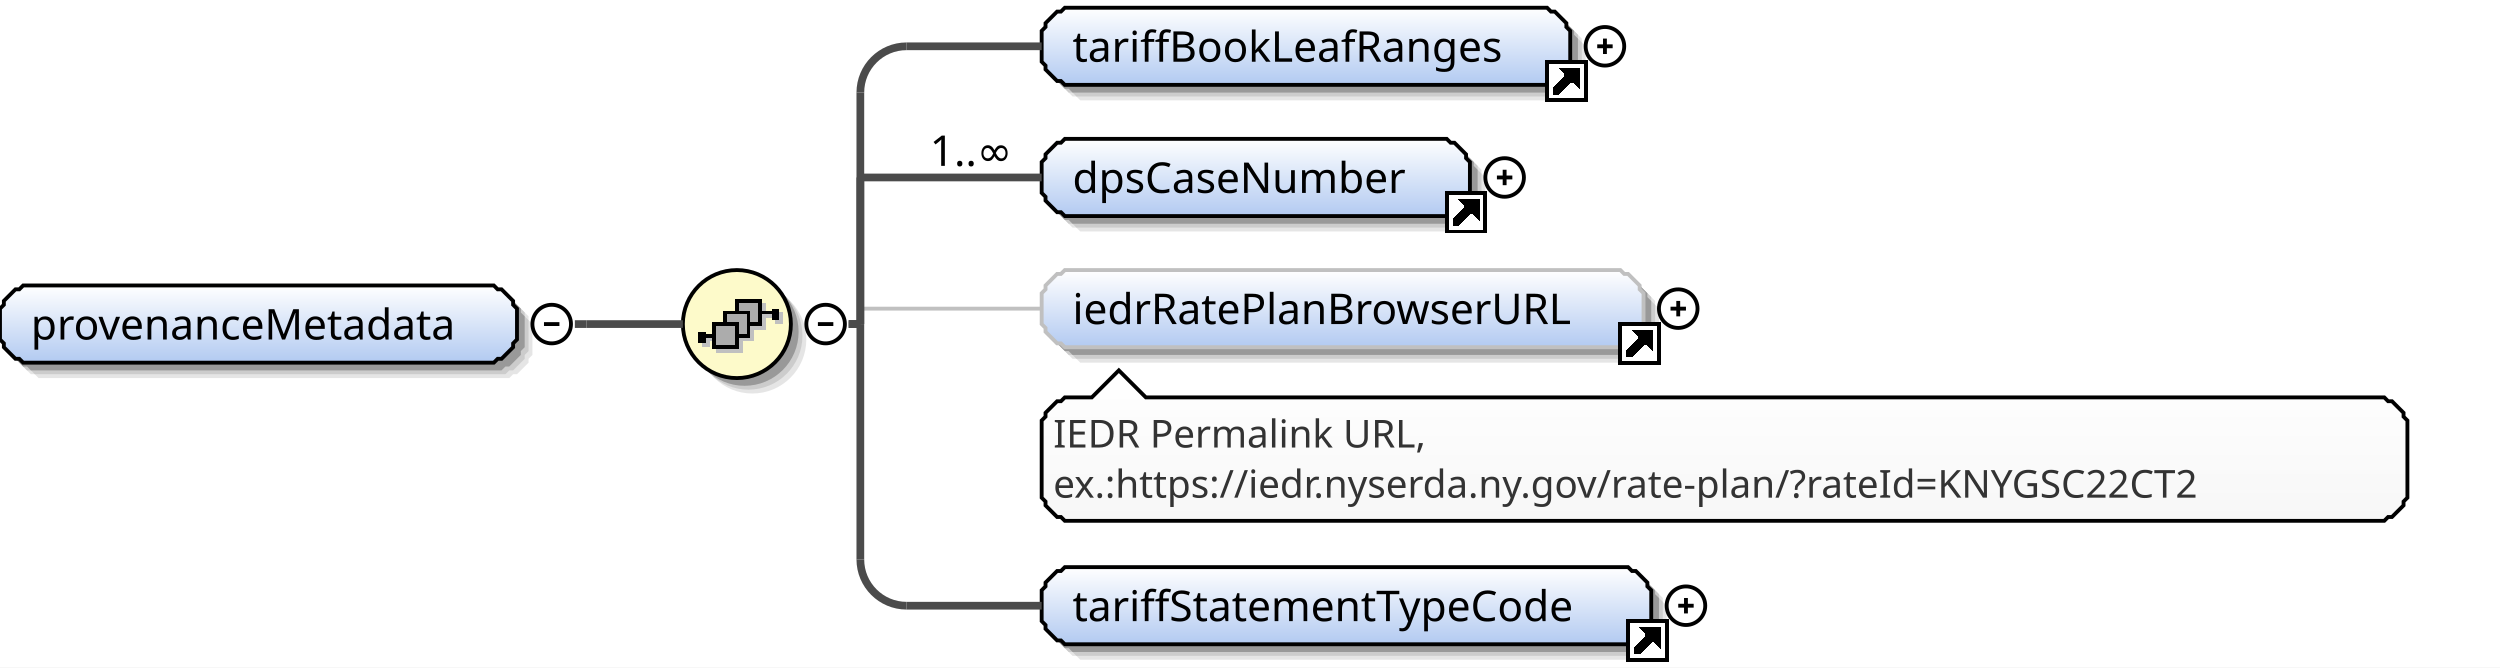
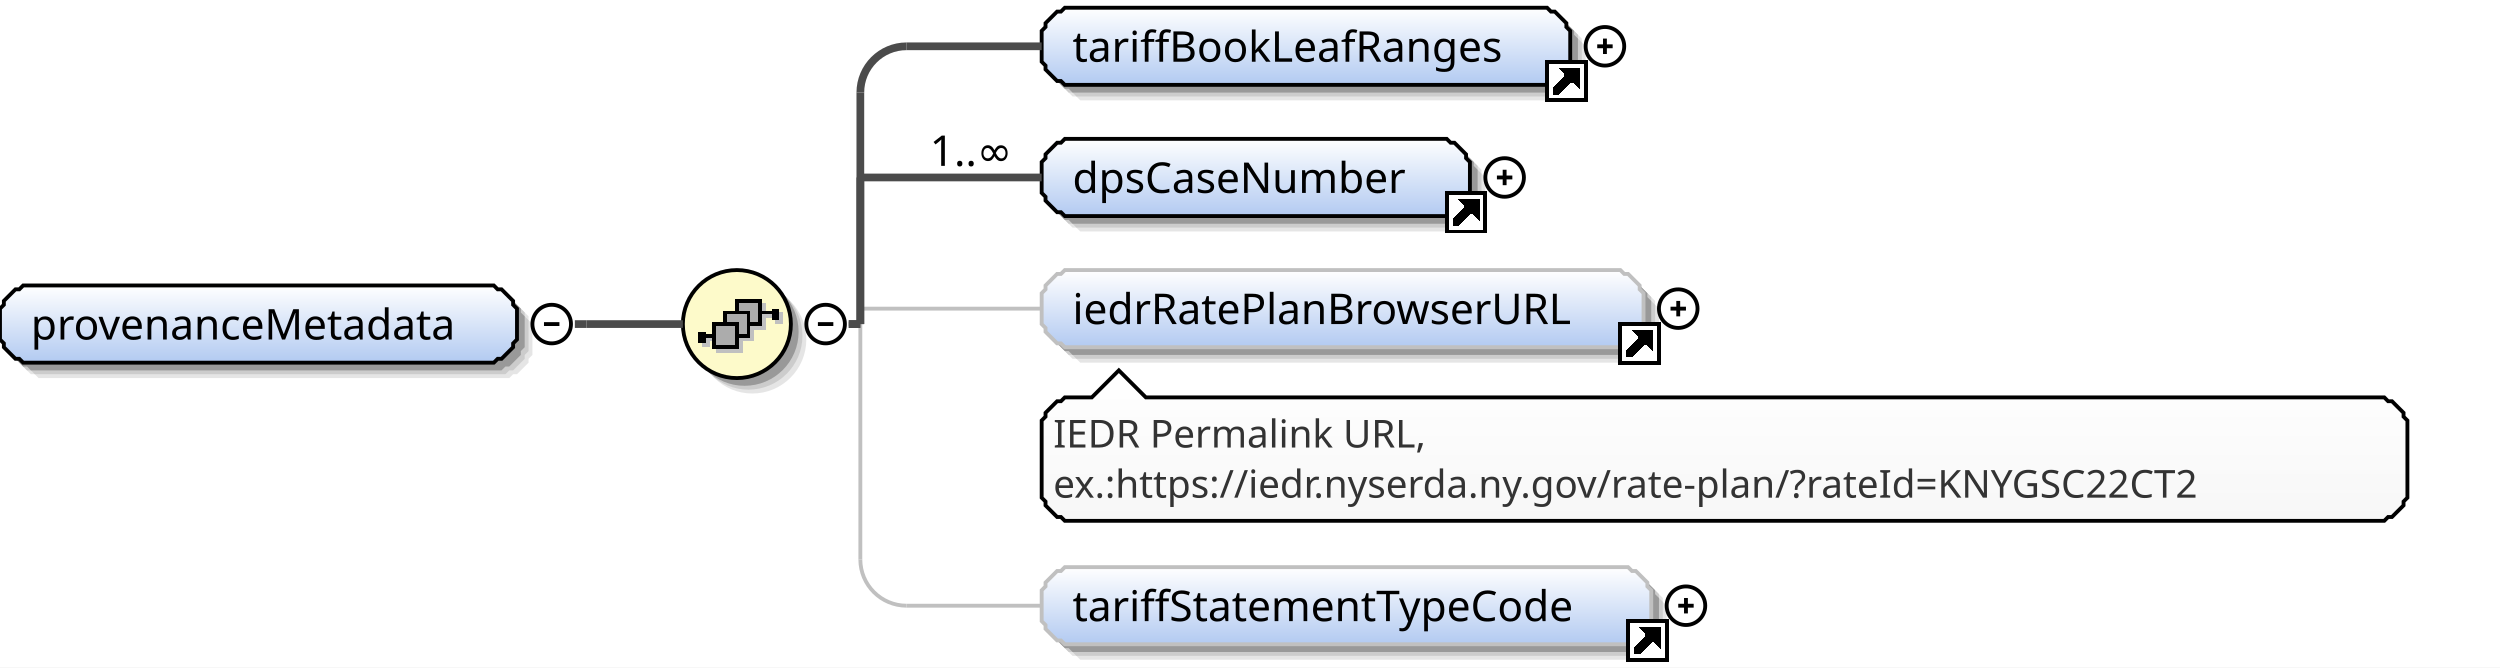
<svg xmlns="http://www.w3.org/2000/svg" color-interpolation="auto" color-rendering="auto" fill="black" fill-opacity="1" font-family="'Dialog'" font-size="12px" font-style="normal" font-weight="normal" height="173" image-rendering="auto" shape-rendering="auto" stroke="black" stroke-dasharray="none" stroke-dashoffset="0" stroke-linecap="square" stroke-linejoin="miter" stroke-miterlimit="10" stroke-opacity="1" stroke-width="1" text-rendering="auto" width="648">
  <defs id="genericDefs" />
  <g>
    <defs id="defs1">
      <linearGradient gradientUnits="userSpaceOnUse" id="linearGradient1" spreadMethod="pad" x1="0" x2="0" y1="74" y2="94">
        <stop offset="0%" stop-color="white" stop-opacity="1" />
        <stop offset="100%" stop-color="rgb(178,202,241)" stop-opacity="1" />
      </linearGradient>
      <linearGradient gradientUnits="userSpaceOnUse" id="linearGradient2" spreadMethod="pad" x1="177" x2="177" y1="70" y2="98">
        <stop offset="0%" stop-color="rgb(253,250,202)" stop-opacity="1" />
        <stop offset="100%" stop-color="rgb(253,250,202)" stop-opacity="1" />
      </linearGradient>
      <linearGradient gradientUnits="userSpaceOnUse" id="linearGradient3" spreadMethod="pad" x1="270" x2="270" y1="70" y2="90">
        <stop offset="0%" stop-color="white" stop-opacity="1" />
        <stop offset="100%" stop-color="rgb(178,202,241)" stop-opacity="1" />
      </linearGradient>
      <linearGradient gradientUnits="userSpaceOnUse" id="linearGradient4" spreadMethod="pad" x1="270" x2="270" y1="96" y2="135">
        <stop offset="0%" stop-color="white" stop-opacity="1" />
        <stop offset="100%" stop-color="rgb(247,247,247)" stop-opacity="1" />
      </linearGradient>
-       <linearGradient gradientUnits="userSpaceOnUse" id="linearGradient5" spreadMethod="pad" x1="270" x2="270" y1="2" y2="22">
+       <linearGradient gradientUnits="userSpaceOnUse" id="linearGradient5" spreadMethod="pad" x1="270" x2="270" y1="147" y2="167">
        <stop offset="0%" stop-color="white" stop-opacity="1" />
        <stop offset="100%" stop-color="rgb(178,202,241)" stop-opacity="1" />
      </linearGradient>
-       <linearGradient gradientUnits="userSpaceOnUse" id="linearGradient6" spreadMethod="pad" x1="270" x2="270" y1="36" y2="56">
+       <linearGradient gradientUnits="userSpaceOnUse" id="linearGradient6" spreadMethod="pad" x1="270" x2="270" y1="2" y2="22">
        <stop offset="0%" stop-color="white" stop-opacity="1" />
        <stop offset="100%" stop-color="rgb(178,202,241)" stop-opacity="1" />
      </linearGradient>
-       <linearGradient gradientUnits="userSpaceOnUse" id="linearGradient7" spreadMethod="pad" x1="270" x2="270" y1="147" y2="167">
+       <linearGradient gradientUnits="userSpaceOnUse" id="linearGradient7" spreadMethod="pad" x1="270" x2="270" y1="36" y2="56">
        <stop offset="0%" stop-color="white" stop-opacity="1" />
        <stop offset="100%" stop-color="rgb(178,202,241)" stop-opacity="1" />
      </linearGradient>
      <clipPath clipPathUnits="userSpaceOnUse" id="clipPath1">
        <path d="M0 0 L648 0 L648 173 L0 173 L0 0 Z" />
      </clipPath>
    </defs>
    <g fill="white" stroke="white">
      <rect clip-path="url(#clipPath1)" height="173" stroke="none" width="648" x="0" y="0" />
    </g>
    <g fill="rgb(229,229,229)" font-family="sans-serif" font-size="11px" stroke="rgb(229,229,229)" text-rendering="optimizeLegibility">
      <polygon clip-path="url(#clipPath1)" points=" 4 84 5 83 5 82 6 81 7 80 8 79 9 79 10 78 132 78 133 79 134 79 135 80 136 81 137 82 137 83 138 84 138 92 137 93 137 94 136 95 135 96 134 97 133 97 132 98 10 98 9 97 8 97 7 96 6 95 5 94 5 93 4 92" stroke="none" />
      <polygon clip-path="url(#clipPath1)" fill="rgb(204,204,204)" points=" 3 83 4 82 4 81 5 80 6 79 7 78 8 78 9 77 131 77 132 78 133 78 134 79 135 80 136 81 136 82 137 83 137 91 136 92 136 93 135 94 134 95 133 96 132 96 131 97 9 97 8 96 7 96 6 95 5 94 4 93 4 92 3 91" stroke="none" />
      <polygon clip-path="url(#clipPath1)" fill="rgb(153,153,153)" points=" 2 82 3 81 3 80 4 79 5 78 6 77 7 77 8 76 130 76 131 77 132 77 133 78 134 79 135 80 135 81 136 82 136 90 135 91 135 92 134 93 133 94 132 95 131 95 130 96 8 96 7 95 6 95 5 94 4 93 3 92 3 91 2 90" stroke="none" />
    </g>
    <g fill="url(#linearGradient1)" font-family="sans-serif" font-size="11px" shape-rendering="crispEdges" stroke="url(#linearGradient1)" text-rendering="geometricPrecision">
      <polygon clip-path="url(#clipPath1)" points=" 0 80 1 79 1 78 2 77 3 76 4 75 5 75 6 74 128 74 129 75 130 75 131 76 132 77 133 78 133 79 134 80 134 88 133 89 133 90 132 91 131 92 130 93 129 93 128 94 6 94 5 93 4 93 3 92 2 91 1 90 1 89 0 88" stroke="none" />
    </g>
    <g font-family="sans-serif" font-size="11px" stroke-linecap="butt" text-rendering="optimizeLegibility">
      <polygon clip-path="url(#clipPath1)" fill="none" points=" 0 80 1 79 1 78 2 77 3 76 4 75 5 75 6 74 128 74 129 75 130 75 131 76 132 77 133 78 133 79 134 80 134 88 133 89 133 90 132 91 131 92 130 93 129 93 128 94 6 94 5 93 4 93 3 92 2 91 1 90 1 89 0 88" />
      <text clip-path="url(#clipPath1)" shape-rendering="crispEdges" stroke="none" text-rendering="geometricPrecision" x="8" xml:space="preserve" y="88">provenanceMetadata</text>
      <circle clip-path="url(#clipPath1)" cx="143" cy="84" fill="none" r="5" />
      <line clip-path="url(#clipPath1)" fill="none" x1="141" x2="145" y1="84" y2="84" />
      <circle clip-path="url(#clipPath1)" cx="195" cy="88" fill="rgb(229,229,229)" r="14" stroke="none" />
      <circle clip-path="url(#clipPath1)" cx="194" cy="87" fill="rgb(204,204,204)" r="14" stroke="none" />
      <circle clip-path="url(#clipPath1)" cx="193" cy="86" fill="rgb(153,153,153)" r="14" stroke="none" />
    </g>
    <g fill="url(#linearGradient2)" font-family="sans-serif" font-size="11px" shape-rendering="crispEdges" stroke="url(#linearGradient2)" stroke-linecap="butt" text-rendering="geometricPrecision">
      <circle clip-path="url(#clipPath1)" cx="191" cy="84" r="14" stroke="none" />
    </g>
    <g font-family="sans-serif" font-size="11px" stroke-linecap="butt" text-rendering="optimizeLegibility">
      <circle clip-path="url(#clipPath1)" cx="191" cy="84" fill="none" r="14" />
    </g>
    <g fill="silver" font-family="sans-serif" font-size="11px" shape-rendering="crispEdges" stroke="silver" stroke-linecap="butt" text-rendering="geometricPrecision">
      <line clip-path="url(#clipPath1)" fill="none" x1="198" x2="202" y1="82" y2="82" />
      <rect clip-path="url(#clipPath1)" height="3" stroke="none" width="2" x="201" y="81" />
      <rect clip-path="url(#clipPath1)" height="6" stroke="none" width="6" x="192" y="79" />
      <rect clip-path="url(#clipPath1)" fill="none" height="6" width="6" x="192" y="79" />
      <rect clip-path="url(#clipPath1)" height="6" stroke="none" width="6" x="189" y="82" />
      <rect clip-path="url(#clipPath1)" fill="none" height="6" width="6" x="189" y="82" />
      <rect clip-path="url(#clipPath1)" height="6" stroke="none" width="6" x="186" y="85" />
      <rect clip-path="url(#clipPath1)" fill="none" height="6" width="6" x="186" y="85" />
      <line clip-path="url(#clipPath1)" fill="none" x1="186" x2="182" y1="88" y2="88" />
      <rect clip-path="url(#clipPath1)" height="3" stroke="none" width="2" x="182" y="87" />
      <line clip-path="url(#clipPath1)" fill="none" stroke="black" x1="197" x2="201" y1="81" y2="81" />
      <rect clip-path="url(#clipPath1)" fill="black" height="3" stroke="none" width="2" x="200" y="80" />
      <rect clip-path="url(#clipPath1)" fill="rgb(172,172,172)" height="6" stroke="none" width="6" x="191" y="78" />
      <rect clip-path="url(#clipPath1)" fill="none" height="6" stroke="black" width="6" x="191" y="78" />
      <rect clip-path="url(#clipPath1)" fill="rgb(172,172,172)" height="6" stroke="none" width="6" x="188" y="81" />
      <rect clip-path="url(#clipPath1)" fill="none" height="6" stroke="black" width="6" x="188" y="81" />
      <rect clip-path="url(#clipPath1)" fill="rgb(172,172,172)" height="6" stroke="none" width="6" x="185" y="84" />
      <rect clip-path="url(#clipPath1)" fill="none" height="6" stroke="black" width="6" x="185" y="84" />
      <line clip-path="url(#clipPath1)" fill="none" stroke="black" x1="185" x2="181" y1="87" y2="87" />
      <rect clip-path="url(#clipPath1)" fill="black" height="3" stroke="none" width="2" x="181" y="86" />
    </g>
    <g font-family="sans-serif" font-size="11px" stroke-linecap="butt" text-rendering="optimizeLegibility">
      <circle clip-path="url(#clipPath1)" cx="214" cy="84" fill="none" r="5" />
      <line clip-path="url(#clipPath1)" fill="none" x1="212" x2="216" y1="84" y2="84" />
      <polygon clip-path="url(#clipPath1)" fill="rgb(229,229,229)" points=" 274 80 275 79 275 78 276 77 277 76 278 75 279 75 280 74 424 74 425 75 426 75 427 76 428 77 429 78 429 79 430 80 430 88 429 89 429 90 428 91 427 92 426 93 425 93 424 94 280 94 279 93 278 93 277 92 276 91 275 90 275 89 274 88" stroke="none" />
      <polygon clip-path="url(#clipPath1)" fill="rgb(204,204,204)" points=" 273 79 274 78 274 77 275 76 276 75 277 74 278 74 279 73 423 73 424 74 425 74 426 75 427 76 428 77 428 78 429 79 429 87 428 88 428 89 427 90 426 91 425 92 424 92 423 93 279 93 278 92 277 92 276 91 275 90 274 89 274 88 273 87" stroke="none" />
      <polygon clip-path="url(#clipPath1)" fill="rgb(153,153,153)" points=" 272 78 273 77 273 76 274 75 275 74 276 73 277 73 278 72 422 72 423 73 424 73 425 74 426 75 427 76 427 77 428 78 428 86 427 87 427 88 426 89 425 90 424 91 423 91 422 92 278 92 277 91 276 91 275 90 274 89 273 88 273 87 272 86" stroke="none" />
    </g>
    <g fill="url(#linearGradient3)" font-family="sans-serif" font-size="11px" shape-rendering="crispEdges" stroke="url(#linearGradient3)" stroke-linecap="butt" text-rendering="geometricPrecision">
      <polygon clip-path="url(#clipPath1)" points=" 270 76 271 75 271 74 272 73 273 72 274 71 275 71 276 70 420 70 421 71 422 71 423 72 424 73 425 74 425 75 426 76 426 84 425 85 425 86 424 87 423 88 422 89 421 89 420 90 276 90 275 89 274 89 273 88 272 87 271 86 271 85 270 84" stroke="none" />
    </g>
    <g fill="silver" font-family="sans-serif" font-size="11px" stroke="silver" stroke-linecap="butt" text-rendering="optimizeLegibility">
      <polygon clip-path="url(#clipPath1)" fill="none" points=" 270 76 271 75 271 74 272 73 273 72 274 71 275 71 276 70 420 70 421 71 422 71 423 72 424 73 425 74 425 75 426 76 426 84 425 85 425 86 424 87 423 88 422 89 421 89 420 90 276 90 275 89 274 89 273 88 272 87 271 86 271 85 270 84" />
    </g>
    <g font-family="sans-serif" font-size="11px" shape-rendering="crispEdges" stroke-linecap="butt" text-rendering="geometricPrecision">
      <text clip-path="url(#clipPath1)" stroke="none" x="278" xml:space="preserve" y="84">iedrRatePlanBrowserURL</text>
      <rect clip-path="url(#clipPath1)" fill="white" height="10" stroke="none" width="10" x="420" y="84" />
      <polygon clip-path="url(#clipPath1)" fill="none" points=" 422 92 422 91 425 88 425 87 424 86 428 86 428 90 427 89 426 89 423 92" />
      <polygon clip-path="url(#clipPath1)" points=" 422 92 422 91 425 88 425 87 424 86 428 86 428 90 427 89 426 89 423 92" stroke="none" />
      <rect clip-path="url(#clipPath1)" fill="none" height="10" width="10" x="420" y="84" />
      <circle clip-path="url(#clipPath1)" cx="435" cy="80" fill="none" r="5" shape-rendering="auto" text-rendering="optimizeLegibility" />
      <line clip-path="url(#clipPath1)" fill="none" shape-rendering="auto" text-rendering="optimizeLegibility" x1="433" x2="437" y1="80" y2="80" />
      <line clip-path="url(#clipPath1)" fill="none" shape-rendering="auto" text-rendering="optimizeLegibility" x1="435" x2="435" y1="78" y2="82" />
      <polygon clip-path="url(#clipPath1)" fill="url(#linearGradient4)" points=" 270 109 271 108 271 107 272 106 273 105 274 104 275 104 276 103 283 103 290 96 297 103 618 103 619 104 620 104 621 105 622 106 623 107 623 108 624 109 624 129 623 130 623 131 622 132 621 133 620 134 619 134 618 135 276 135 275 134 274 134 273 133 272 132 271 131 271 130 270 129" stroke="none" />
      <polygon clip-path="url(#clipPath1)" fill="none" points=" 270 109 271 108 271 107 272 106 273 105 274 104 275 104 276 103 283 103 290 96 297 103 618 103 619 104 620 104 621 105 622 106 623 107 623 108 624 109 624 129 623 130 623 131 622 132 621 133 620 134 619 134 618 135 276 135 275 134 274 134 273 133 272 132 271 131 271 130 270 129" shape-rendering="auto" text-rendering="optimizeLegibility" />
      <text clip-path="url(#clipPath1)" fill="rgb(51,51,51)" font-size="10px" stroke="none" x="273" xml:space="preserve" y="116">IEDR Permalink URL, </text>
      <text clip-path="url(#clipPath1)" fill="rgb(51,51,51)" font-size="10px" stroke="none" x="273" xml:space="preserve" y="129">ex.:https://iedr.nyserda.ny.gov/rate-plan/?rateId=KNYGSC22CT2</text>
    </g>
    <g fill="silver" font-family="sans-serif" font-size="11px" stroke="silver" stroke-linecap="butt" text-rendering="optimizeLegibility">
      <line clip-path="url(#clipPath1)" fill="none" x1="220" x2="223" y1="84" y2="84" />
      <line clip-path="url(#clipPath1)" fill="none" x1="223" x2="223" y1="80" y2="84" />
      <line clip-path="url(#clipPath1)" fill="none" x1="223" x2="270" y1="80" y2="80" />
+       <polygon clip-path="url(#clipPath1)" fill="rgb(229,229,229)" points=" 274 157 275 156 275 155 276 154 277 153 278 152 279 152 280 151 426 151 427 152 428 152 429 153 430 154 431 155 431 156 432 157 432 165 431 166 431 167 430 168 429 169 428 170 427 170 426 171 280 171 279 170 278 170 277 169 276 168 275 167 275 166 274 165" stroke="none" />
+       <polygon clip-path="url(#clipPath1)" fill="rgb(204,204,204)" points=" 273 156 274 155 274 154 275 153 276 152 277 151 278 151 279 150 425 150 426 151 427 151 428 152 429 153 430 154 430 155 431 156 431 164 430 165 430 166 429 167 428 168 427 169 426 169 425 170 279 170 278 169 277 169 276 168 275 167 274 166 274 165 273 164" stroke="none" />
+       <polygon clip-path="url(#clipPath1)" fill="rgb(153,153,153)" points=" 272 155 273 154 273 153 274 152 275 151 276 150 277 150 278 149 424 149 425 150 426 150 427 151 428 152 429 153 429 154 430 155 430 163 429 164 429 165 428 166 427 167 426 168 425 168 424 169 278 169 277 168 276 168 275 167 274 166 273 165 273 164 272 163" stroke="none" />
+     </g>
+     <g fill="url(#linearGradient5)" font-family="sans-serif" font-size="11px" shape-rendering="crispEdges" stroke="url(#linearGradient5)" stroke-linecap="butt" text-rendering="geometricPrecision">
+       <polygon clip-path="url(#clipPath1)" points=" 270 153 271 152 271 151 272 150 273 149 274 148 275 148 276 147 422 147 423 148 424 148 425 149 426 150 427 151 427 152 428 153 428 161 427 162 427 163 426 164 425 165 424 166 423 166 422 167 276 167 275 166 274 166 273 165 272 164 271 163 271 162 270 161" stroke="none" />
+     </g>
+     <g fill="silver" font-family="sans-serif" font-size="11px" stroke="silver" stroke-linecap="butt" text-rendering="optimizeLegibility">
+       <polygon clip-path="url(#clipPath1)" fill="none" points=" 270 153 271 152 271 151 272 150 273 149 274 148 275 148 276 147 422 147 423 148 424 148 425 149 426 150 427 151 427 152 428 153 428 161 427 162 427 163 426 164 425 165 424 166 423 166 422 167 276 167 275 166 274 166 273 165 272 164 271 163 271 162 270 161" />
+     </g>
+     <g font-family="sans-serif" font-size="11px" shape-rendering="crispEdges" stroke-linecap="butt" text-rendering="geometricPrecision">
+       <text clip-path="url(#clipPath1)" stroke="none" x="278" xml:space="preserve" y="161">tariffStatementTypeCode</text>
+       <rect clip-path="url(#clipPath1)" fill="white" height="10" stroke="none" width="10" x="422" y="161" />
+       <polygon clip-path="url(#clipPath1)" fill="none" points=" 424 169 424 168 427 165 427 164 426 163 430 163 430 167 429 166 428 166 425 169" />
+       <polygon clip-path="url(#clipPath1)" points=" 424 169 424 168 427 165 427 164 426 163 430 163 430 167 429 166 428 166 425 169" stroke="none" />
+       <rect clip-path="url(#clipPath1)" fill="none" height="10" width="10" x="422" y="161" />
+       <circle clip-path="url(#clipPath1)" cx="437" cy="157" fill="none" r="5" shape-rendering="auto" text-rendering="optimizeLegibility" />
+       <line clip-path="url(#clipPath1)" fill="none" shape-rendering="auto" text-rendering="optimizeLegibility" x1="435" x2="439" y1="157" y2="157" />
+       <line clip-path="url(#clipPath1)" fill="none" shape-rendering="auto" text-rendering="optimizeLegibility" x1="437" x2="437" y1="155" y2="159" />
+     </g>
+     <g fill="silver" font-family="sans-serif" font-size="11px" stroke="silver" stroke-linecap="butt" text-rendering="optimizeLegibility">
+       <line clip-path="url(#clipPath1)" fill="none" x1="220" x2="223" y1="84" y2="84" />
+       <line clip-path="url(#clipPath1)" fill="none" x1="223" x2="223" y1="84" y2="145" />
+       <line clip-path="url(#clipPath1)" fill="none" x1="235" x2="270" y1="157" y2="157" />
+       <path clip-path="url(#clipPath1)" d="M223 145 A12 12 0 0 0 235 157" fill="none" />
      <polygon clip-path="url(#clipPath1)" fill="rgb(229,229,229)" points=" 274 12 275 11 275 10 276 9 277 8 278 7 279 7 280 6 405 6 406 7 407 7 408 8 409 9 410 10 410 11 411 12 411 20 410 21 410 22 409 23 408 24 407 25 406 25 405 26 280 26 279 25 278 25 277 24 276 23 275 22 275 21 274 20" stroke="none" />
      <polygon clip-path="url(#clipPath1)" fill="rgb(204,204,204)" points=" 273 11 274 10 274 9 275 8 276 7 277 6 278 6 279 5 404 5 405 6 406 6 407 7 408 8 409 9 409 10 410 11 410 19 409 20 409 21 408 22 407 23 406 24 405 24 404 25 279 25 278 24 277 24 276 23 275 22 274 21 274 20 273 19" stroke="none" />
      <polygon clip-path="url(#clipPath1)" fill="rgb(153,153,153)" points=" 272 10 273 9 273 8 274 7 275 6 276 5 277 5 278 4 403 4 404 5 405 5 406 6 407 7 408 8 408 9 409 10 409 18 408 19 408 20 407 21 406 22 405 23 404 23 403 24 278 24 277 23 276 23 275 22 274 21 273 20 273 19 272 18" stroke="none" />
    </g>
-     <g fill="url(#linearGradient5)" font-family="sans-serif" font-size="11px" shape-rendering="crispEdges" stroke="url(#linearGradient5)" stroke-linecap="butt" text-rendering="geometricPrecision">
+     <g fill="url(#linearGradient6)" font-family="sans-serif" font-size="11px" shape-rendering="crispEdges" stroke="url(#linearGradient6)" stroke-linecap="butt" text-rendering="geometricPrecision">
      <polygon clip-path="url(#clipPath1)" points=" 270 8 271 7 271 6 272 5 273 4 274 3 275 3 276 2 401 2 402 3 403 3 404 4 405 5 406 6 406 7 407 8 407 16 406 17 406 18 405 19 404 20 403 21 402 21 401 22 276 22 275 21 274 21 273 20 272 19 271 18 271 17 270 16" stroke="none" />
    </g>
    <g font-family="sans-serif" font-size="11px" stroke-linecap="butt" text-rendering="optimizeLegibility">
      <polygon clip-path="url(#clipPath1)" fill="none" points=" 270 8 271 7 271 6 272 5 273 4 274 3 275 3 276 2 401 2 402 3 403 3 404 4 405 5 406 6 406 7 407 8 407 16 406 17 406 18 405 19 404 20 403 21 402 21 401 22 276 22 275 21 274 21 273 20 272 19 271 18 271 17 270 16" />
      <text clip-path="url(#clipPath1)" shape-rendering="crispEdges" stroke="none" text-rendering="geometricPrecision" x="278" xml:space="preserve" y="16">tariffBookLeafRanges</text>
    </g>
    <g fill="white" font-family="sans-serif" font-size="11px" shape-rendering="crispEdges" stroke="white" stroke-linecap="butt" text-rendering="geometricPrecision">
      <rect clip-path="url(#clipPath1)" height="10" stroke="none" width="10" x="401" y="16" />
      <polygon clip-path="url(#clipPath1)" fill="none" points=" 403 24 403 23 406 20 406 19 405 18 409 18 409 22 408 21 407 21 404 24" stroke="black" />
      <polygon clip-path="url(#clipPath1)" fill="black" points=" 403 24 403 23 406 20 406 19 405 18 409 18 409 22 408 21 407 21 404 24" stroke="none" />
      <rect clip-path="url(#clipPath1)" fill="none" height="10" stroke="black" width="10" x="401" y="16" />
    </g>
    <g font-family="sans-serif" font-size="11px" stroke-linecap="butt" text-rendering="optimizeLegibility">
      <circle clip-path="url(#clipPath1)" cx="416" cy="12" fill="none" r="5" />
      <line clip-path="url(#clipPath1)" fill="none" x1="414" x2="418" y1="12" y2="12" />
      <line clip-path="url(#clipPath1)" fill="none" x1="416" x2="416" y1="10" y2="14" />
      <line clip-path="url(#clipPath1)" fill="none" stroke="rgb(75,75,75)" stroke-width="2" x1="220" x2="223" y1="84" y2="84" />
      <line clip-path="url(#clipPath1)" fill="none" stroke="rgb(75,75,75)" stroke-width="2" x1="223" x2="223" y1="24" y2="84" />
      <line clip-path="url(#clipPath1)" fill="none" stroke="rgb(75,75,75)" stroke-width="2" x1="235" x2="270" y1="12" y2="12" />
      <path clip-path="url(#clipPath1)" d="M223 24 A12 12 0 0 1 235 12" fill="none" stroke="rgb(75,75,75)" stroke-width="2" />
      <polygon clip-path="url(#clipPath1)" fill="rgb(229,229,229)" points=" 274 46 275 45 275 44 276 43 277 42 278 41 279 41 280 40 379 40 380 41 381 41 382 42 383 43 384 44 384 45 385 46 385 54 384 55 384 56 383 57 382 58 381 59 380 59 379 60 280 60 279 59 278 59 277 58 276 57 275 56 275 55 274 54" stroke="none" />
      <polygon clip-path="url(#clipPath1)" fill="rgb(204,204,204)" points=" 273 45 274 44 274 43 275 42 276 41 277 40 278 40 279 39 378 39 379 40 380 40 381 41 382 42 383 43 383 44 384 45 384 53 383 54 383 55 382 56 381 57 380 58 379 58 378 59 279 59 278 58 277 58 276 57 275 56 274 55 274 54 273 53" stroke="none" />
      <polygon clip-path="url(#clipPath1)" fill="rgb(153,153,153)" points=" 272 44 273 43 273 42 274 41 275 40 276 39 277 39 278 38 377 38 378 39 379 39 380 40 381 41 382 42 382 43 383 44 383 52 382 53 382 54 381 55 380 56 379 57 378 57 377 58 278 58 277 57 276 57 275 56 274 55 273 54 273 53 272 52" stroke="none" />
    </g>
-     <g fill="url(#linearGradient6)" font-family="sans-serif" font-size="11px" shape-rendering="crispEdges" stroke="url(#linearGradient6)" stroke-linecap="butt" text-rendering="geometricPrecision">
+     <g fill="url(#linearGradient7)" font-family="sans-serif" font-size="11px" shape-rendering="crispEdges" stroke="url(#linearGradient7)" stroke-linecap="butt" text-rendering="geometricPrecision">
      <polygon clip-path="url(#clipPath1)" points=" 270 42 271 41 271 40 272 39 273 38 274 37 275 37 276 36 375 36 376 37 377 37 378 38 379 39 380 40 380 41 381 42 381 50 380 51 380 52 379 53 378 54 377 55 376 55 375 56 276 56 275 55 274 55 273 54 272 53 271 52 271 51 270 50" stroke="none" />
    </g>
    <g font-family="sans-serif" font-size="11px" stroke-linecap="butt" text-rendering="optimizeLegibility">
      <polygon clip-path="url(#clipPath1)" fill="none" points=" 270 42 271 41 271 40 272 39 273 38 274 37 275 37 276 36 375 36 376 37 377 37 378 38 379 39 380 40 380 41 381 42 381 50 380 51 380 52 379 53 378 54 377 55 376 55 375 56 276 56 275 55 274 55 273 54 272 53 271 52 271 51 270 50" />
      <text clip-path="url(#clipPath1)" shape-rendering="crispEdges" stroke="none" text-rendering="geometricPrecision" x="278" xml:space="preserve" y="50">dpsCaseNumber</text>
    </g>
    <g fill="white" font-family="sans-serif" font-size="11px" shape-rendering="crispEdges" stroke="white" stroke-linecap="butt" text-rendering="geometricPrecision">
      <rect clip-path="url(#clipPath1)" height="10" stroke="none" width="10" x="375" y="50" />
      <polygon clip-path="url(#clipPath1)" fill="none" points=" 377 58 377 57 380 54 380 53 379 52 383 52 383 56 382 55 381 55 378 58" stroke="black" />
      <polygon clip-path="url(#clipPath1)" fill="black" points=" 377 58 377 57 380 54 380 53 379 52 383 52 383 56 382 55 381 55 378 58" stroke="none" />
      <rect clip-path="url(#clipPath1)" fill="none" height="10" stroke="black" width="10" x="375" y="50" />
    </g>
    <g font-family="sans-serif" font-size="11px" stroke-linecap="butt" text-rendering="optimizeLegibility">
      <circle clip-path="url(#clipPath1)" cx="390" cy="46" fill="none" r="5" />
      <line clip-path="url(#clipPath1)" fill="none" x1="388" x2="392" y1="46" y2="46" />
      <line clip-path="url(#clipPath1)" fill="none" x1="390" x2="390" y1="44" y2="48" />
      <line clip-path="url(#clipPath1)" fill="none" stroke="rgb(75,75,75)" stroke-width="2" x1="220" x2="223" y1="84" y2="84" />
      <line clip-path="url(#clipPath1)" fill="none" stroke="rgb(75,75,75)" stroke-width="2" x1="223" x2="223" y1="46" y2="84" />
      <line clip-path="url(#clipPath1)" fill="none" stroke="rgb(75,75,75)" stroke-width="2" x1="223" x2="270" y1="46" y2="46" />
      <text clip-path="url(#clipPath1)" stroke="none" x="241" xml:space="preserve" y="43">1..∞</text>
-       <polygon clip-path="url(#clipPath1)" fill="rgb(229,229,229)" points=" 274 157 275 156 275 155 276 154 277 153 278 152 279 152 280 151 426 151 427 152 428 152 429 153 430 154 431 155 431 156 432 157 432 165 431 166 431 167 430 168 429 169 428 170 427 170 426 171 280 171 279 170 278 170 277 169 276 168 275 167 275 166 274 165" stroke="none" />
-       <polygon clip-path="url(#clipPath1)" fill="rgb(204,204,204)" points=" 273 156 274 155 274 154 275 153 276 152 277 151 278 151 279 150 425 150 426 151 427 151 428 152 429 153 430 154 430 155 431 156 431 164 430 165 430 166 429 167 428 168 427 169 426 169 425 170 279 170 278 169 277 169 276 168 275 167 274 166 274 165 273 164" stroke="none" />
-       <polygon clip-path="url(#clipPath1)" fill="rgb(153,153,153)" points=" 272 155 273 154 273 153 274 152 275 151 276 150 277 150 278 149 424 149 425 150 426 150 427 151 428 152 429 153 429 154 430 155 430 163 429 164 429 165 428 166 427 167 426 168 425 168 424 169 278 169 277 168 276 168 275 167 274 166 273 165 273 164 272 163" stroke="none" />
-     </g>
-     <g fill="url(#linearGradient7)" font-family="sans-serif" font-size="11px" shape-rendering="crispEdges" stroke="url(#linearGradient7)" stroke-linecap="butt" text-rendering="geometricPrecision">
-       <polygon clip-path="url(#clipPath1)" points=" 270 153 271 152 271 151 272 150 273 149 274 148 275 148 276 147 422 147 423 148 424 148 425 149 426 150 427 151 427 152 428 153 428 161 427 162 427 163 426 164 425 165 424 166 423 166 422 167 276 167 275 166 274 166 273 165 272 164 271 163 271 162 270 161" stroke="none" />
-     </g>
-     <g font-family="sans-serif" font-size="11px" stroke-linecap="butt" text-rendering="optimizeLegibility">
-       <polygon clip-path="url(#clipPath1)" fill="none" points=" 270 153 271 152 271 151 272 150 273 149 274 148 275 148 276 147 422 147 423 148 424 148 425 149 426 150 427 151 427 152 428 153 428 161 427 162 427 163 426 164 425 165 424 166 423 166 422 167 276 167 275 166 274 166 273 165 272 164 271 163 271 162 270 161" />
-       <text clip-path="url(#clipPath1)" shape-rendering="crispEdges" stroke="none" text-rendering="geometricPrecision" x="278" xml:space="preserve" y="161">tariffStatementTypeCode</text>
-     </g>
-     <g fill="white" font-family="sans-serif" font-size="11px" shape-rendering="crispEdges" stroke="white" stroke-linecap="butt" text-rendering="geometricPrecision">
-       <rect clip-path="url(#clipPath1)" height="10" stroke="none" width="10" x="422" y="161" />
-       <polygon clip-path="url(#clipPath1)" fill="none" points=" 424 169 424 168 427 165 427 164 426 163 430 163 430 167 429 166 428 166 425 169" stroke="black" />
-       <polygon clip-path="url(#clipPath1)" fill="black" points=" 424 169 424 168 427 165 427 164 426 163 430 163 430 167 429 166 428 166 425 169" stroke="none" />
-       <rect clip-path="url(#clipPath1)" fill="none" height="10" stroke="black" width="10" x="422" y="161" />
-     </g>
-     <g font-family="sans-serif" font-size="11px" stroke-linecap="butt" text-rendering="optimizeLegibility">
-       <circle clip-path="url(#clipPath1)" cx="437" cy="157" fill="none" r="5" />
-       <line clip-path="url(#clipPath1)" fill="none" x1="435" x2="439" y1="157" y2="157" />
-       <line clip-path="url(#clipPath1)" fill="none" x1="437" x2="437" y1="155" y2="159" />
-       <line clip-path="url(#clipPath1)" fill="none" stroke="rgb(75,75,75)" stroke-width="2" x1="220" x2="223" y1="84" y2="84" />
-       <line clip-path="url(#clipPath1)" fill="none" stroke="rgb(75,75,75)" stroke-width="2" x1="223" x2="223" y1="84" y2="145" />
-       <line clip-path="url(#clipPath1)" fill="none" stroke="rgb(75,75,75)" stroke-width="2" x1="235" x2="270" y1="157" y2="157" />
-       <path clip-path="url(#clipPath1)" d="M223 145 A12 12 0 0 0 235 157" fill="none" stroke="rgb(75,75,75)" stroke-width="2" />
      <line clip-path="url(#clipPath1)" fill="none" stroke="rgb(75,75,75)" stroke-width="2" x1="149" x2="152" y1="84" y2="84" />
      <line clip-path="url(#clipPath1)" fill="none" stroke="rgb(75,75,75)" stroke-width="2" x1="152" x2="152" y1="84" y2="84" />
      <line clip-path="url(#clipPath1)" fill="none" stroke="rgb(75,75,75)" stroke-width="2" x1="152" x2="177" y1="84" y2="84" />
    </g>
  </g>
</svg>
